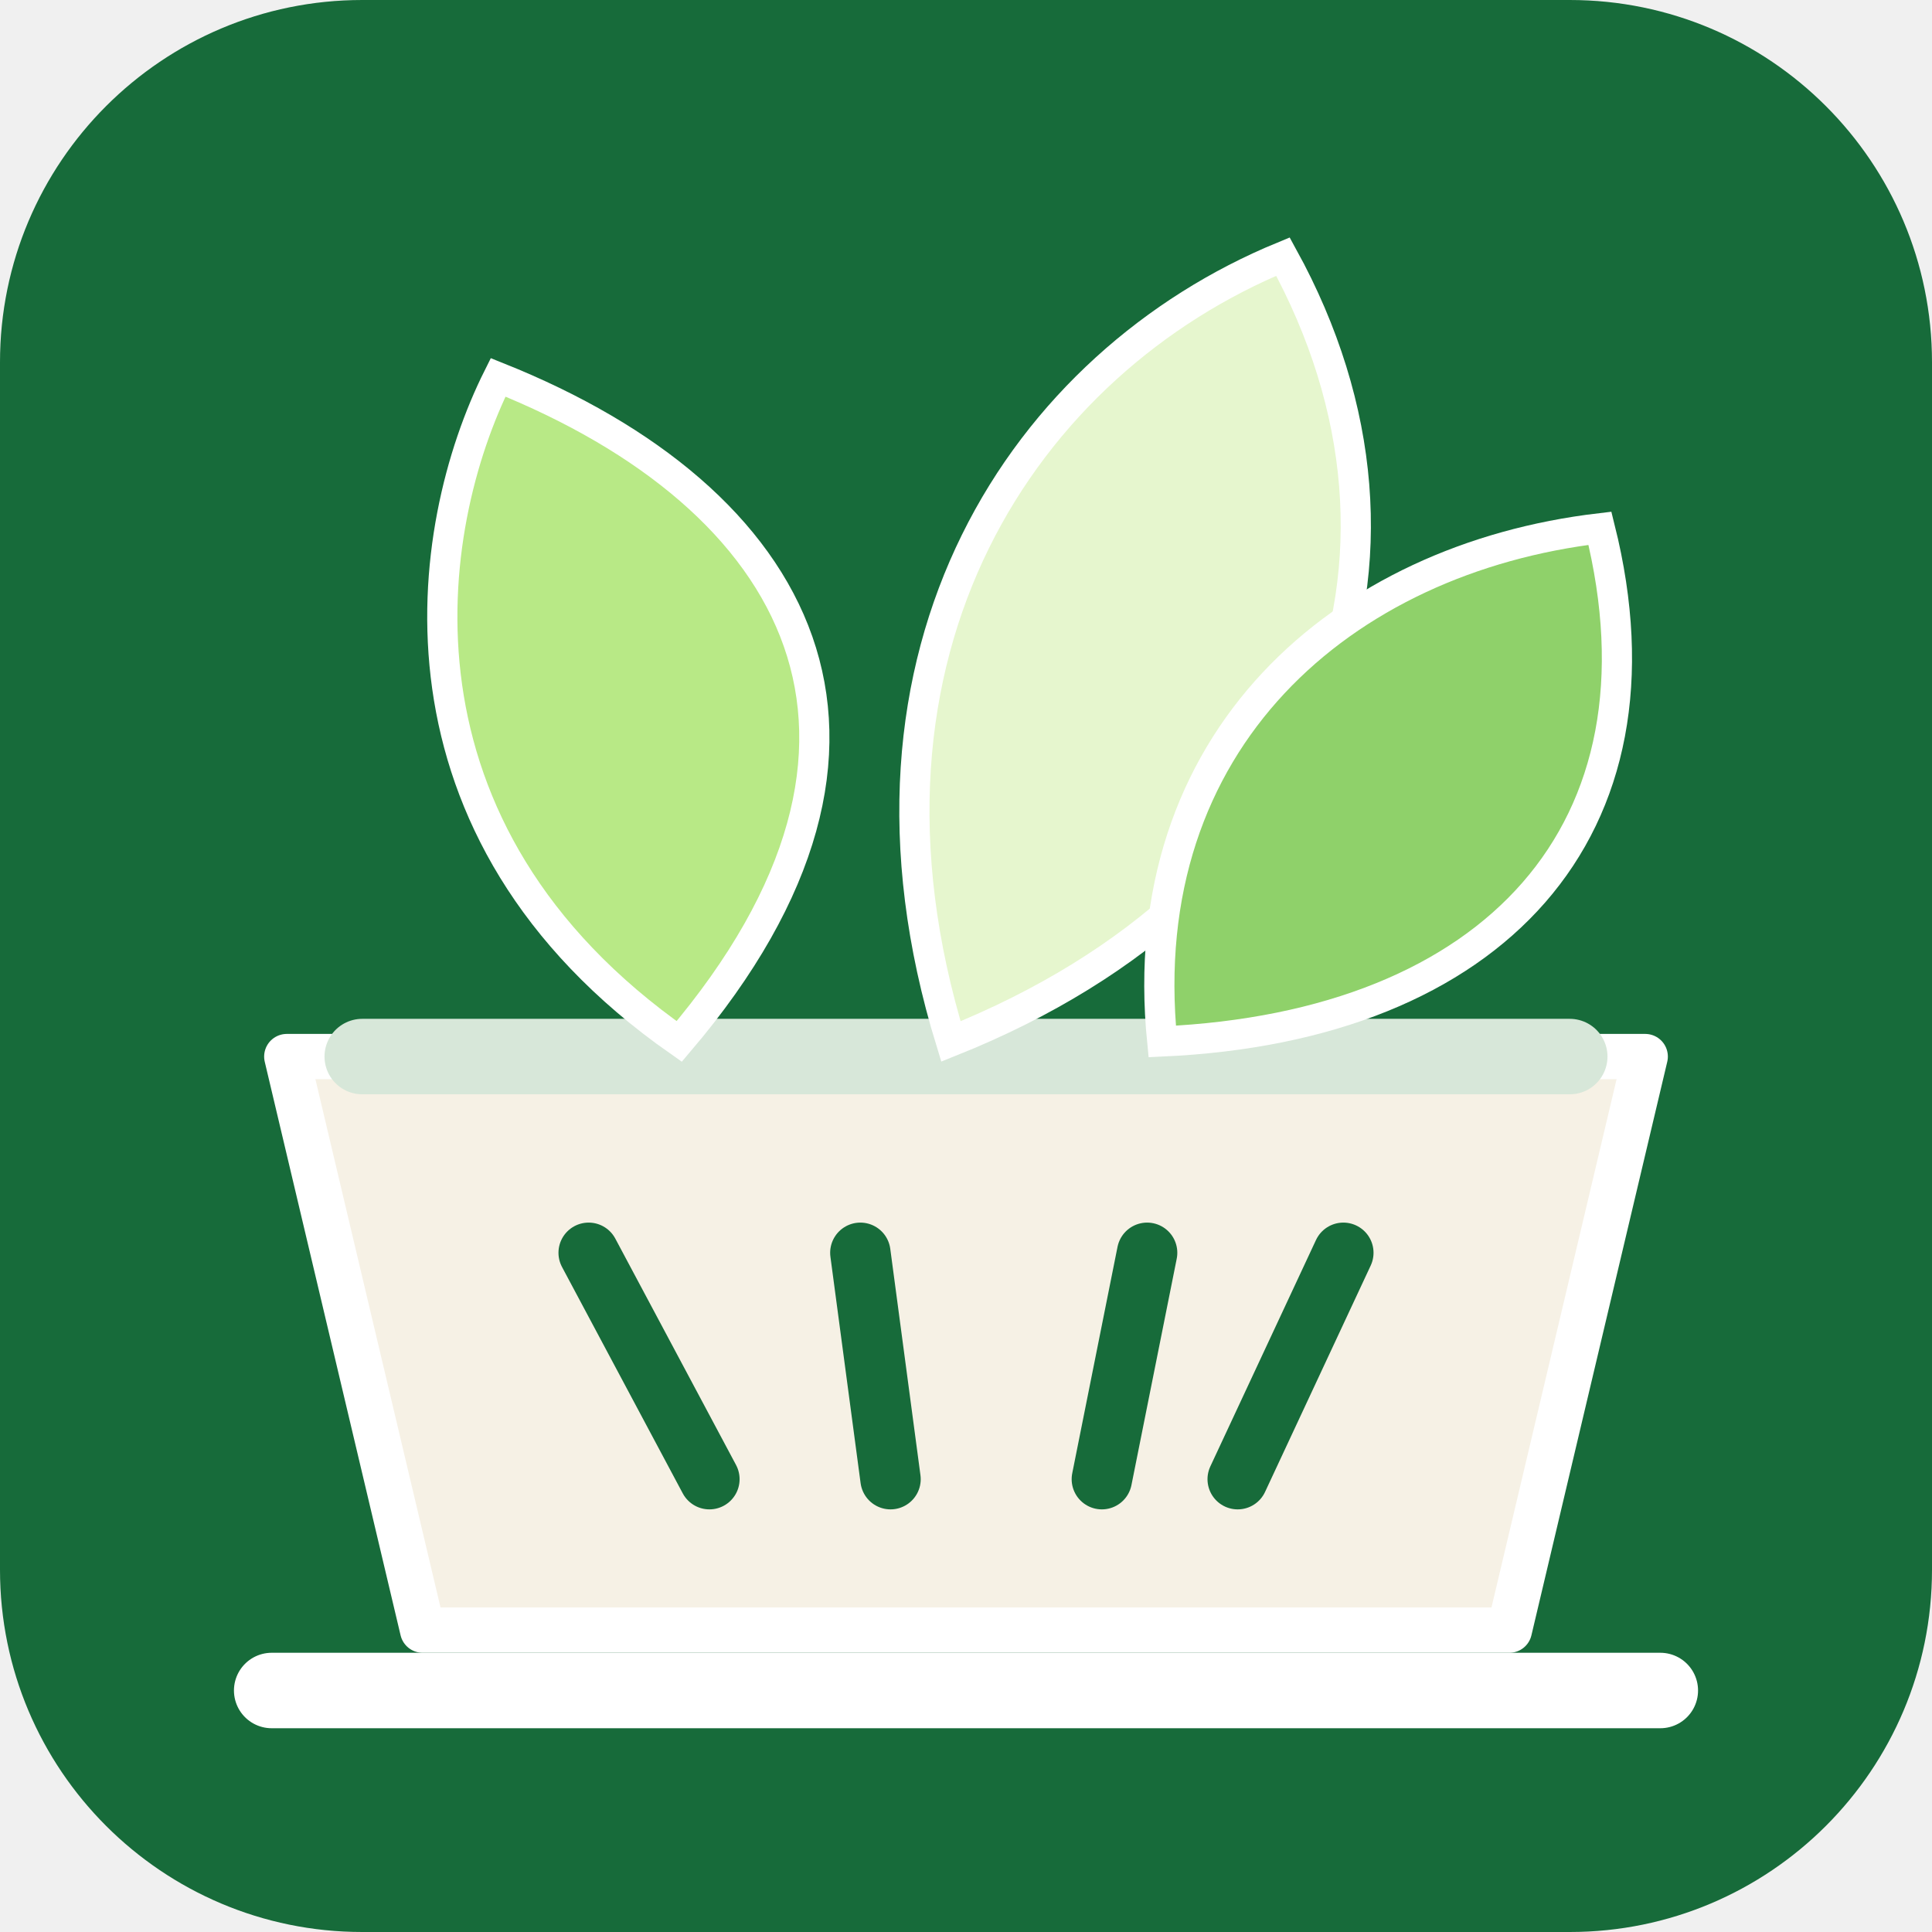
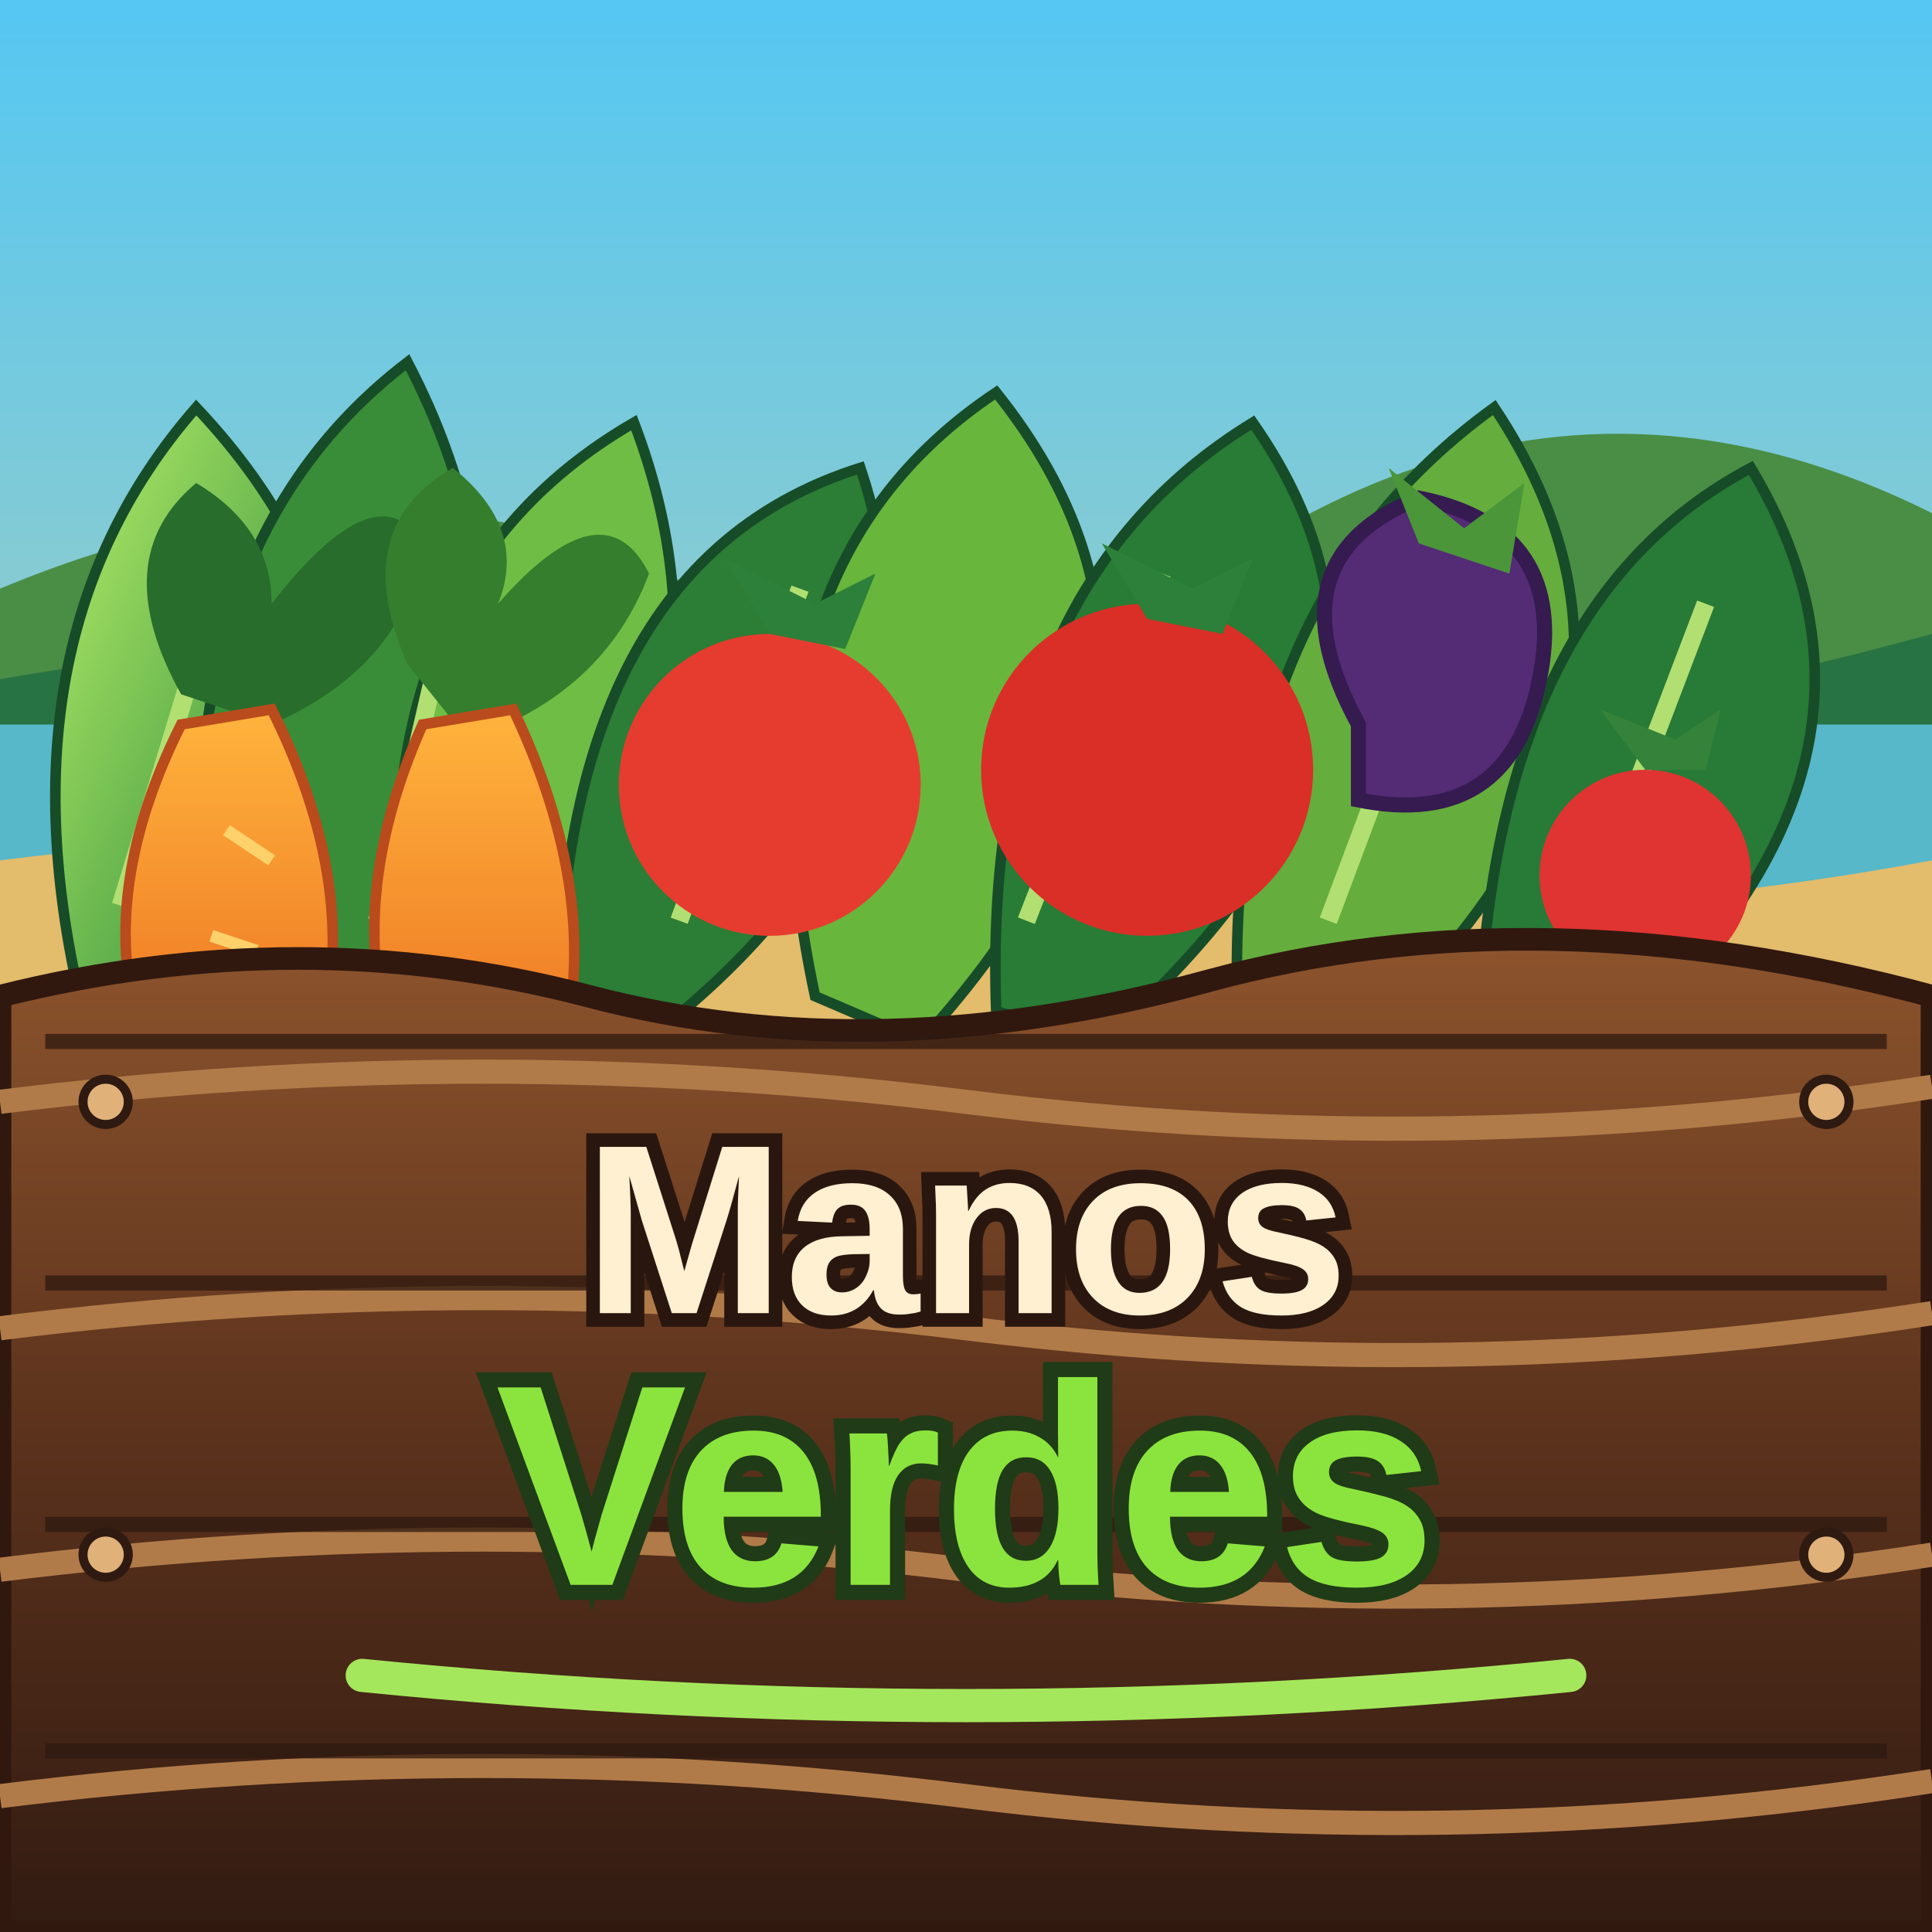
<svg xmlns="http://www.w3.org/2000/svg" viewBox="0 0 128 128">
-   <rect width="128" height="128" rx="24" fill="#176b3a" />
-   <path d="M19 70h90l-9 38H28z" fill="#f6f1e5" stroke="#fff" stroke-width="3" stroke-linejoin="round" />
-   <path d="M24 70h80" stroke="#d7e7d9" stroke-width="5" stroke-linecap="round" />
-   <path d="M45 69C25 55 28 35 33 25c20 8 29 24 12 44Z" fill="#b8e986" stroke="#fff" stroke-width="2" />
-   <path d="M63 69C55 43 68 24 85 17c11 20 3 42-22 52Z" fill="#e6f6ce" stroke="#fff" stroke-width="2" />
-   <path d="M77 69c-2-20 12-32 29-34 5 20-7 33-29 34Z" fill="#8fd16a" stroke="#fff" stroke-width="2" />
-   <path d="M39 83l8 15m10-15 2 15m17-15-3 15m16-15-7 15" stroke="#176b3a" stroke-width="4" stroke-linecap="round" />
-   <path d="M18 112h92" stroke="#fff" stroke-width="5" stroke-linecap="round" />
+   <defs>
+     <linearGradient id="sky" x2="0" y2="1">
+       <stop stop-color="#54c7f3" />
+       <stop offset="1" stop-color="#f8d48a" />
+     </linearGradient>
+     <linearGradient id="wood" x2="0" y2="1">
+       <stop stop-color="#8d542d" />
+       <stop offset=".5" stop-color="#5b321c" />
+       <stop offset="1" stop-color="#321b12" />
+     </linearGradient>
+     <linearGradient id="leaf" x2="1" y2="1">
+       <stop stop-color="#b8ef68" />
+       <stop offset="1" stop-color="#167b35" />
+     </linearGradient>
+     <linearGradient id="carrot" x2="0" y2="1">
+       <stop stop-color="#ffb43d" />
+       <stop offset="1" stop-color="#e65a17" />
+     </linearGradient>
+     <filter id="shadow">
+       <feGaussianBlur stdDeviation="1.4" />
+     </filter>
+   </defs>
+   <rect width="128" height="128" fill="url(#sky)" />
+   <path d="M0 39Q24 29 44 38T85 35T128 34V55H0Z" fill="#4a8d45" />
+   <path d="M0 45Q34 39 61 46T128 42V60H0Z" fill="#287343" />
+   <path d="M0 48h128v15H0z" fill="#56b8c8" />
+   <path d="M0 57q32-4 64 1t64-1v12H0z" fill="#e3bc6c" />
+   <g stroke="#174c28" stroke-width=".7">
+     <path d="M6 69Q-1 43 13 27Q30 45 17 68Z" fill="url(#leaf)" />
+     <path d="M14 66Q10 37 27 24Q39 47 21 68Z" fill="#398d38" />
+     <path d="M27 67Q23 39 42 28Q50 49 34 68Z" fill="#6fbd45" />
+     <path d="M37 65Q38 37 57 31Q64 52 44 68Z" fill="#2c7d35" />
+     <path d="M54 66Q48 38 66 26Q82 46 61 69Z" fill="#69b63d" />
+     <path d="M66 67Q65 39 83 28Q97 48 73 69Z" fill="#287c35" />
+     <path d="M82 67Q81 40 99 27Q113 48 90 69Z" fill="#65ad3d" />
+     <path d="M98 68Q99 40 116 31Q128 51 106 70Z" fill="#287a37" />
+     <path d="M8 60L15 37M25 61L31 35M45 61L53 39M68 61L77 38M88 61L97 37M105 61L113 40" fill="none" stroke="#b2df72" stroke-width="1.2" />
+   </g>
+   <g>
+     <path d="M12 46q-5-9 1-14q5 3 5 8q7-9 10-4q-1 8-10 12Z" fill="#286d2c" />
+     <path d="M12 48Q3 66 16 79Q27 65 18 47Z" fill="url(#carrot)" stroke="#b94b1c" stroke-width=".7" />
+     <path d="M15 55l3 2m-4 5 3 1m-4 5 3 1" stroke="#ffd16b" stroke-width=".8" />
+     <path d="M27 44q-4-9 3-13q5 4 3 9q7-8 10-2q-3 8-12 11Z" fill="#347e2d" />
+     <path d="M28 48Q20 66 32 80Q43 66 34 47Z" fill="url(#carrot)" stroke="#b94b1c" stroke-width=".7" />
+     <circle cx="51" cy="52" r="10" fill="#e63c2f" />
+     <path d="M51 42l-3-5 6 3 4-2-2 5" fill="#2d8039" />
+     <circle cx="76" cy="51" r="11" fill="#d92f27" />
+     <path d="M76 41l-3-5 6 3 4-2-2 5" fill="#2d8039" />
+     <path d="M90 48q-6-11 4-15q10 2 8 12q-2 10-12 8Z" fill="#542b75" stroke="#351b50" stroke-width="1" />
+     <path d="M94 36l-2-5 5 4 4-3-1 6" fill="#4a9639" />
+     <circle cx="109" cy="58" r="7" fill="#df3431" />
+     <path d="M109 51l-3-4 5 2 3-2-1 4" fill="#35823a" />
+   </g>
+   <path d="M0 66Q20 61 39 66T80 65T128 66V128H0Z" fill="url(#wood)" stroke="#30180f" stroke-width="1.5" />
+   <path d="M0 73Q32 69 64 73T128 72M0 88Q32 84 64 88T128 87M0 104Q32 100 64 104T128 103M0 119Q32 115 64 119T128 118" fill="none" stroke="#b17b49" stroke-width="1.6" />
+   <path d="M3 69h122M3 85h122M3 101h122M3 116h122" stroke="#2d180f" stroke-width="1" opacity=".75" />
+   <g fill="#e1b17a" stroke="#2e1a10" stroke-width=".6">
+     <circle cx="7" cy="73" r="1.5" />
+     <circle cx="121" cy="73" r="1.5" />
+     <circle cx="7" cy="103" r="1.5" />
+     <circle cx="121" cy="103" r="1.5" />
+   </g>
+   <text x="64" y="87" text-anchor="middle" font-family="Trebuchet MS,Arial,sans-serif" font-size="16" font-weight="900" fill="#fff0d1" stroke="#29170f" stroke-width="1.8" paint-order="stroke">Manos</text>
+   <text x="64" y="105" text-anchor="middle" font-family="Trebuchet MS,Arial,sans-serif" font-size="19" font-weight="900" fill="#8be43e" stroke="#203b17" stroke-width="2" paint-order="stroke">Verdes</text>
+   <path d="M24 111Q64 115 104 111" fill="none" stroke="#a5e75c" stroke-width="2.2" stroke-linecap="round" />
</svg>
